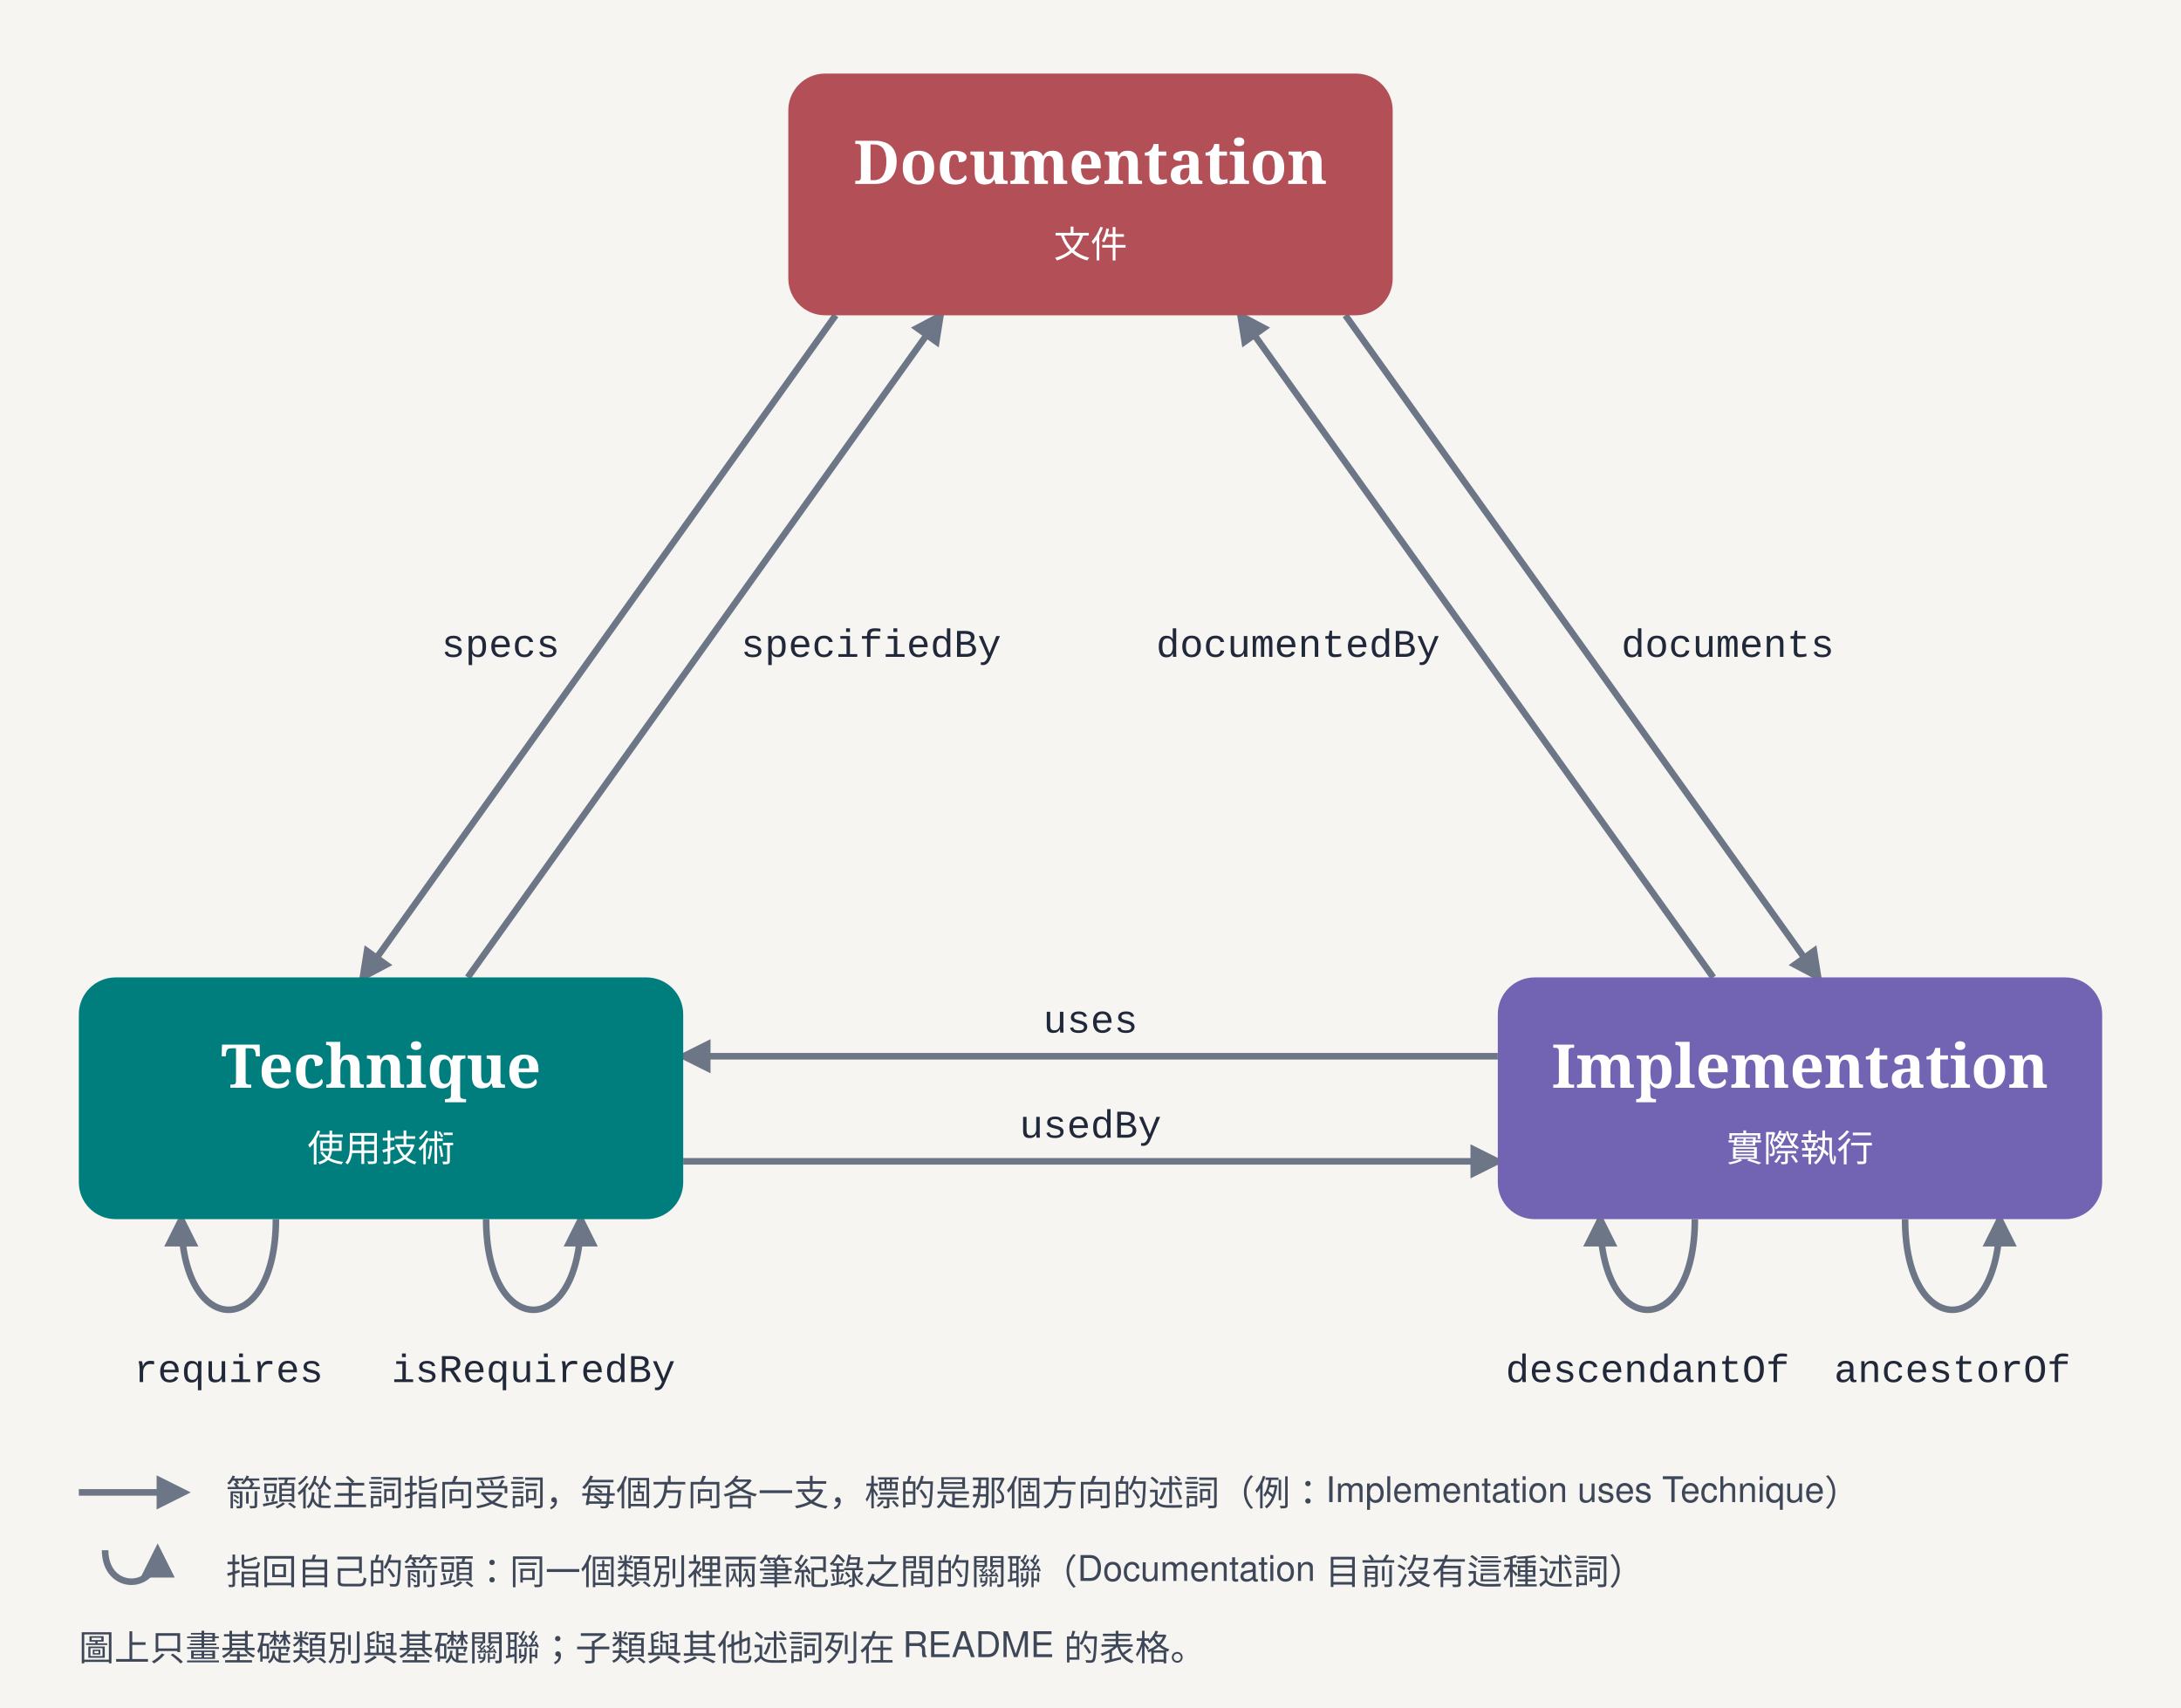
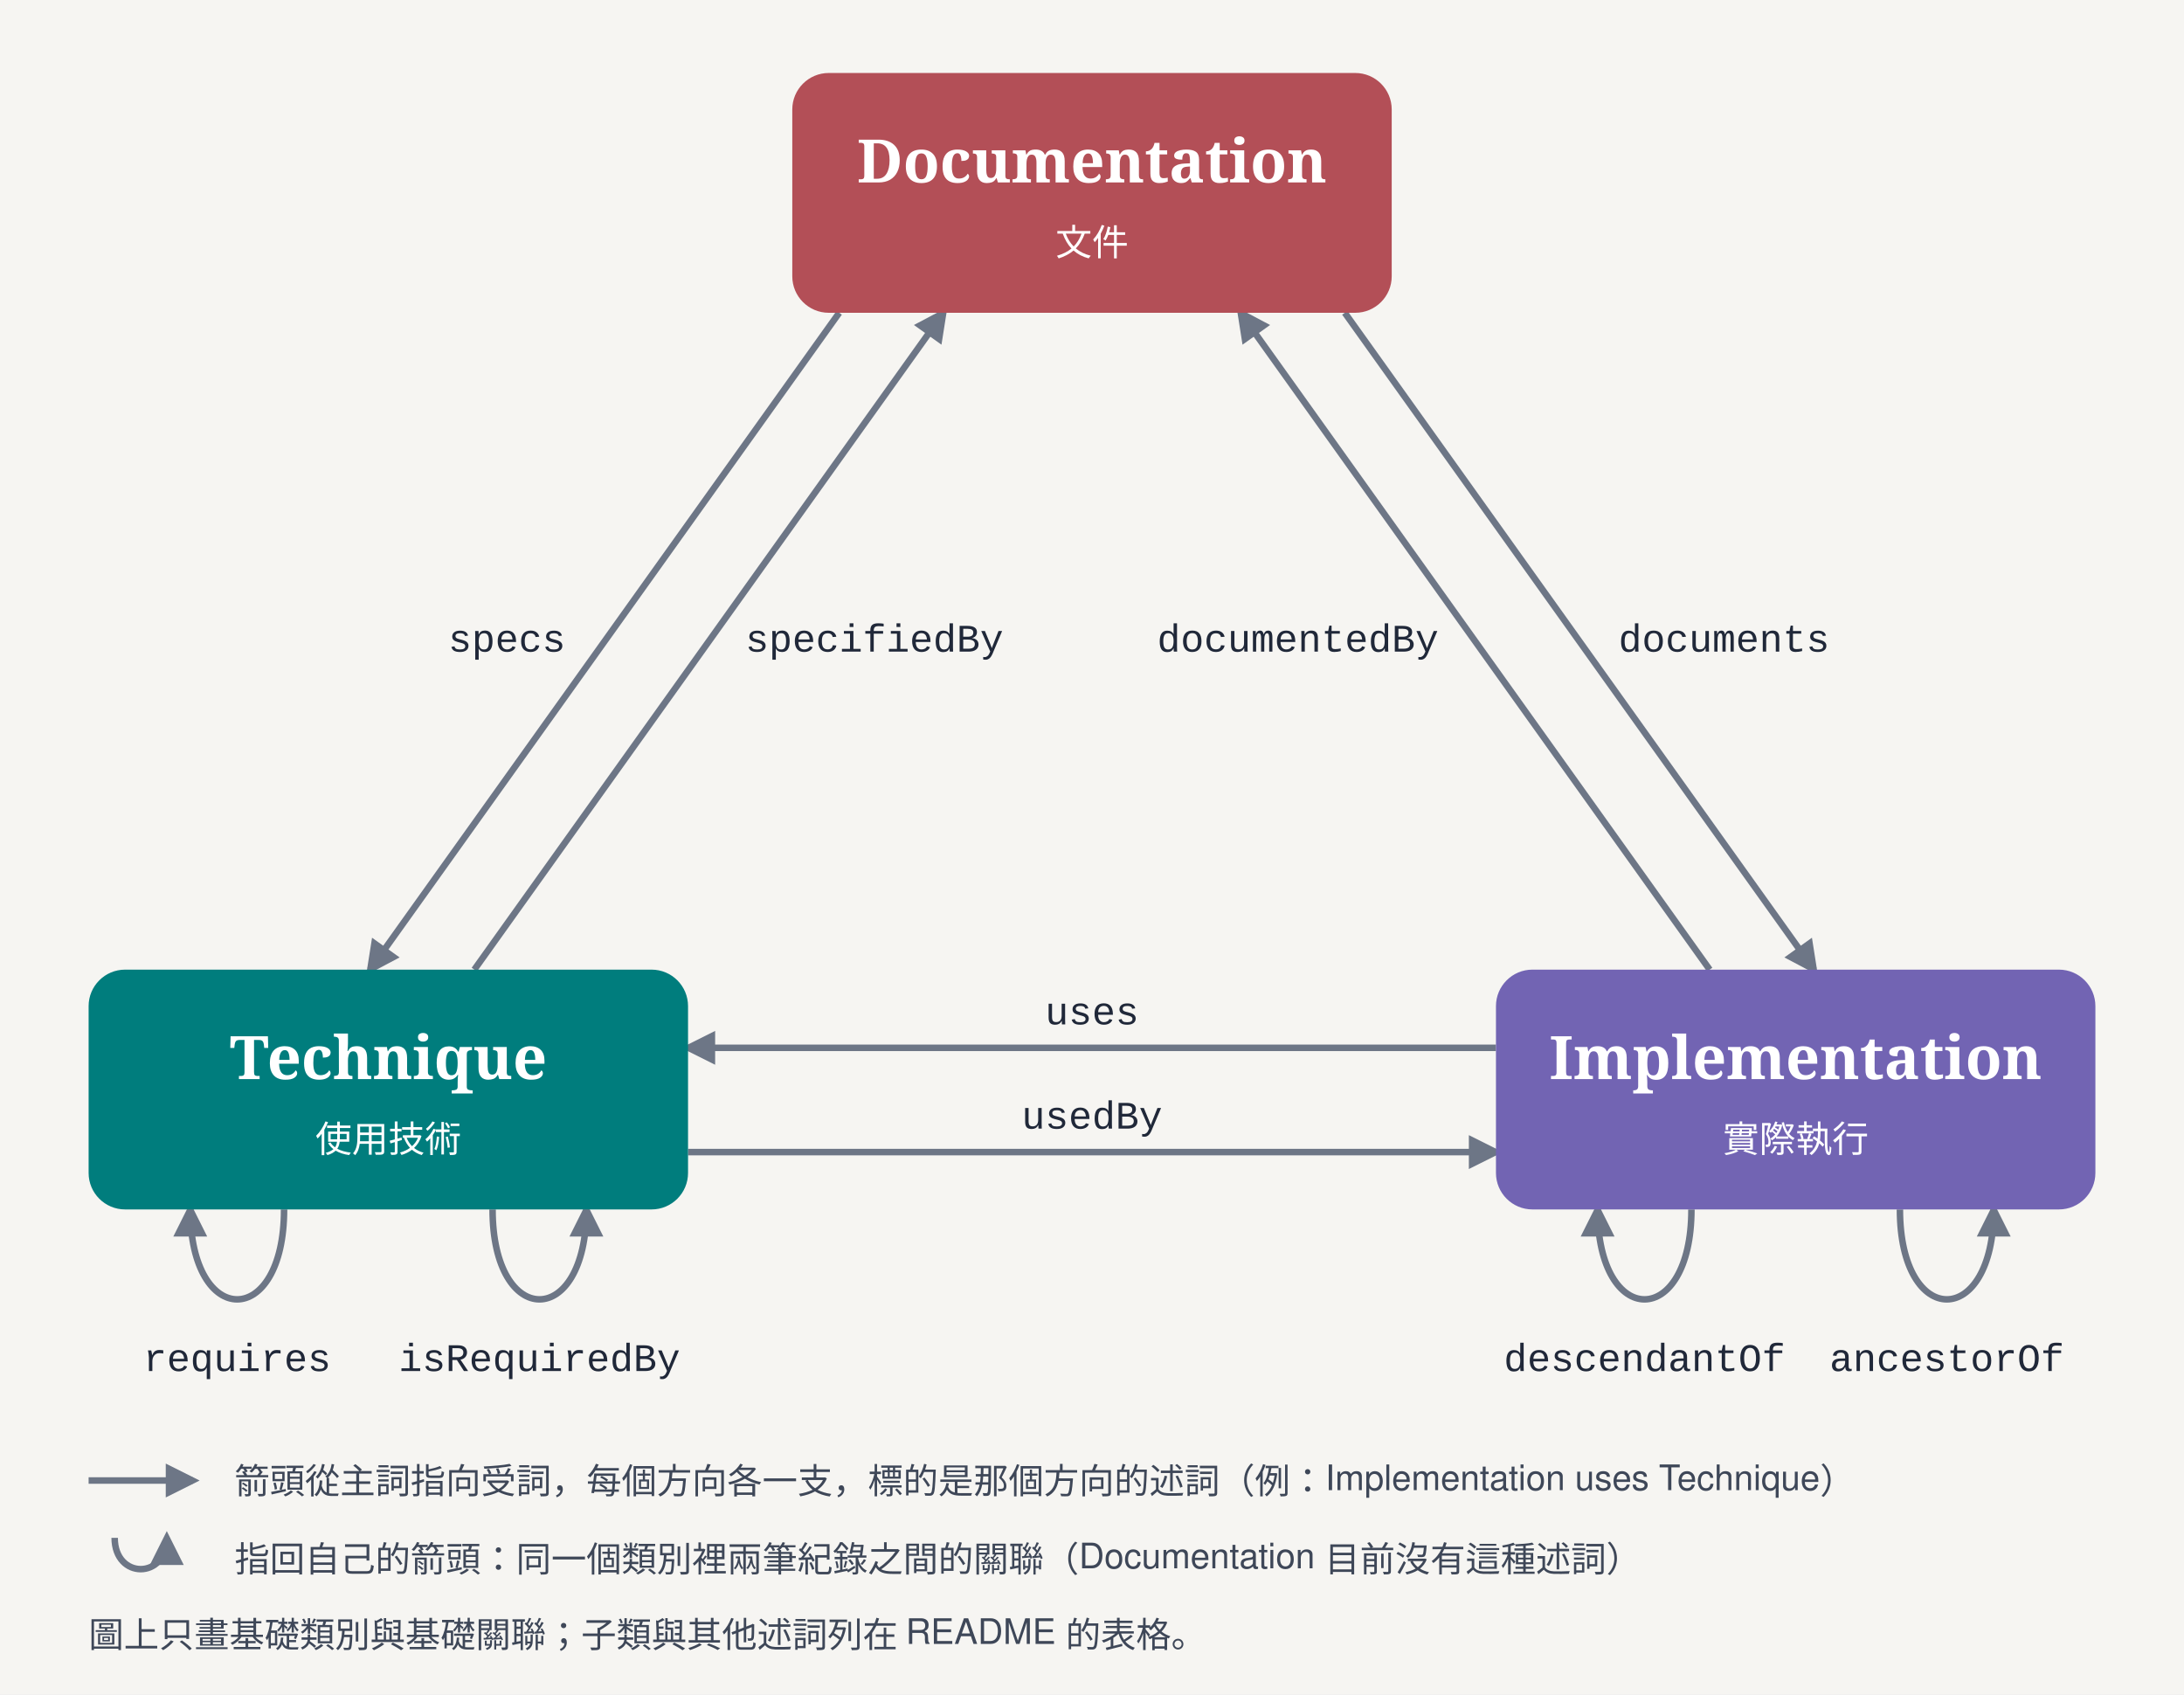
- <svg xmlns="http://www.w3.org/2000/svg" viewBox="0 0 830 650" width="830" height="650" role="img">
+ <svg xmlns="http://www.w3.org/2000/svg" viewBox="0 0 838 650" width="838" height="650" role="img">
  <style>
    .bg { fill: #f6f5f2; }
    .node-doc  { fill: #b34f57; }
    .node-tech { fill: #007d7d; }
    .node-impl { fill: #7264b3; }
    .node-title { font-family: Georgia, "Noto Serif TC", serif; font-weight: 700; font-size: 23px; text-anchor: middle; fill: #ffffff; }
    .node-gloss { font-family: Helvetica, Arial, "Noto Sans TC", "PingFang TC", "Microsoft JhengHei", sans-serif; font-size: 14px; text-anchor: middle; fill: #ffffff; }
    .edge { fill: none; stroke: #6d7686; stroke-width: 2.5; }
    .arrow-head { fill: #6d7686; }
    .verb { font-family: "SFMono-Regular", Consolas, Menlo, "Liberation Mono", monospace; font-size: 15px; font-weight: 500; fill: #202839; stroke: #f6f5f2; stroke-width: 5; paint-order: stroke; stroke-linejoin: round; }
    .mid { text-anchor: middle; }
    .end { text-anchor: end; }
    .legend { font-family: Helvetica, Arial, "Noto Sans TC", "PingFang TC", "Microsoft JhengHei", sans-serif; font-size: 13.5px; fill: #3e4758; }
    @media (prefers-color-scheme: dark) {
      .bg { fill: #0d1529; }
      .edge { stroke: #8a93a4; }
      .arrow-head { fill: #8a93a4; }
      .verb { fill: #e8edf6; stroke: #0d1529; }
      .legend { fill: #c8ced9; }
    }
  </style>
  <defs>
    <marker id="arrow" viewBox="0 0 10 10" refX="8" refY="5" markerUnits="userSpaceOnUse" markerWidth="13" markerHeight="13" orient="auto">
      <path class="arrow-head" d="M0,0 L10,5 L0,10 z" />
    </marker>
  </defs>
-   <rect class="bg" width="830" height="650" />
-   <path class="edge" d="M 318 120 L 138 372" marker-end="url(#arrow)" />
-   <text class="verb end" x="213" y="250">specs</text>
-   <path class="edge" d="M 178 372 L 358 120" marker-end="url(#arrow)" />
-   <text class="verb" x="282" y="250">specifiedBy</text>
-   <path class="edge" d="M 512 120 L 692 372" marker-end="url(#arrow)" />
-   <text class="verb" x="617" y="250">documents</text>
-   <path class="edge" d="M 652 372 L 472 120" marker-end="url(#arrow)" />
-   <text class="verb end" x="548" y="250">documentedBy</text>
-   <path class="edge" d="M 570 402 L 260 402" marker-end="url(#arrow)" />
-   <text class="verb mid" x="415" y="393">uses</text>
-   <path class="edge" d="M 260 442 L 570 442" marker-end="url(#arrow)" />
-   <text class="verb mid" x="415" y="433">usedBy</text>
-   <path class="edge" d="M 105 464 C 105 510, 69 510, 69 464" marker-end="url(#arrow)" />
-   <text class="verb mid" x="87" y="526">requires</text>
-   <path class="edge" d="M 185 464 C 185 510, 221 510, 221 464" marker-end="url(#arrow)" />
-   <text class="verb mid" x="203" y="526">isRequiredBy</text>
-   <path class="edge" d="M 645 464 C 645 510, 609 510, 609 464" marker-end="url(#arrow)" />
-   <text class="verb mid" x="627" y="526">descendantOf</text>
-   <path class="edge" d="M 725 464 C 725 510, 761 510, 761 464" marker-end="url(#arrow)" />
-   <text class="verb mid" x="743" y="526">ancestorOf</text>
-   <rect class="node-doc" x="300" y="28" width="230" height="92" rx="14" />
-   <text class="node-title" x="415" y="70">Documentation</text>
-   <text class="node-gloss" x="415" y="98">文件</text>
-   <rect class="node-tech" x="30" y="372" width="230" height="92" rx="14" />
-   <text class="node-title" x="145" y="414">Technique</text>
-   <text class="node-gloss" x="145" y="442">使用技術</text>
-   <rect class="node-impl" x="570" y="372" width="230" height="92" rx="14" />
-   <text class="node-title" x="685" y="414">Implementation</text>
-   <text class="node-gloss" x="685" y="442">實際執行</text>
-   <line class="edge" x1="30" y1="568" x2="70" y2="568" marker-end="url(#arrow)" />
-   <text class="legend" x="86" y="573">箭頭從主詞指向受詞，每個方向各一支，標的是那個方向的述詞（例：Implementation uses Technique）</text>
-   <path class="edge" d="M 40 590 C 40 606, 60 606, 60 590" marker-end="url(#arrow)" />
-   <text class="legend" x="86" y="603">指回自己的箭頭：同一個類別裡兩筆紀錄之間的關聯（Documentation 目前沒有這種述詞）</text>
-   <text class="legend" x="30" y="632">圖上只畫基礎類別與基礎關聯；子類與其他述詞列在 README 的表格。</text>
+   <rect class="bg" width="838" height="650" />
+   <g transform="translate(4 0)">
+     <path class="edge" d="M 318 120 L 138 372" marker-end="url(#arrow)" />
+     <text class="verb end" x="213" y="250">specs</text>
+     <path class="edge" d="M 178 372 L 358 120" marker-end="url(#arrow)" />
+     <text class="verb" x="282" y="250">specifiedBy</text>
+     <path class="edge" d="M 512 120 L 692 372" marker-end="url(#arrow)" />
+     <text class="verb" x="617" y="250">documents</text>
+     <path class="edge" d="M 652 372 L 472 120" marker-end="url(#arrow)" />
+     <text class="verb end" x="548" y="250">documentedBy</text>
+     <path class="edge" d="M 570 402 L 260 402" marker-end="url(#arrow)" />
+     <text class="verb mid" x="415" y="393">uses</text>
+     <path class="edge" d="M 260 442 L 570 442" marker-end="url(#arrow)" />
+     <text class="verb mid" x="415" y="433">usedBy</text>
+     <path class="edge" d="M 105 464 C 105 510, 69 510, 69 464" marker-end="url(#arrow)" />
+     <text class="verb mid" x="87" y="526">requires</text>
+     <path class="edge" d="M 185 464 C 185 510, 221 510, 221 464" marker-end="url(#arrow)" />
+     <text class="verb mid" x="203" y="526">isRequiredBy</text>
+     <path class="edge" d="M 645 464 C 645 510, 609 510, 609 464" marker-end="url(#arrow)" />
+     <text class="verb mid" x="627" y="526">descendantOf</text>
+     <path class="edge" d="M 725 464 C 725 510, 761 510, 761 464" marker-end="url(#arrow)" />
+     <text class="verb mid" x="743" y="526">ancestorOf</text>
+     <rect class="node-doc" x="300" y="28" width="230" height="92" rx="14" />
+     <text class="node-title" x="415" y="70">Documentation</text>
+     <text class="node-gloss" x="415" y="98">文件</text>
+     <rect class="node-tech" x="30" y="372" width="230" height="92" rx="14" />
+     <text class="node-title" x="145" y="414">Technique</text>
+     <text class="node-gloss" x="145" y="442">使用技術</text>
+     <rect class="node-impl" x="570" y="372" width="230" height="92" rx="14" />
+     <text class="node-title" x="685" y="414">Implementation</text>
+     <text class="node-gloss" x="685" y="442">實際執行</text>
+     <line class="edge" x1="30" y1="568" x2="70" y2="568" marker-end="url(#arrow)" />
+     <text class="legend" x="86" y="573">箭頭從主詞指向受詞，每個方向各一支，標的是那個方向的述詞（例：Implementation uses Technique）</text>
+     <path class="edge" d="M 40 590 C 40 606, 60 606, 60 590" marker-end="url(#arrow)" />
+     <text class="legend" x="86" y="603">指回自己的箭頭：同一個類別裡兩筆紀錄之間的關聯（Documentation 目前沒有這種述詞）</text>
+     <text class="legend" x="30" y="632">圖上只畫基礎類別與基礎關聯；子類與其他述詞列在 README 的表格。</text>
+   </g>
</svg>
